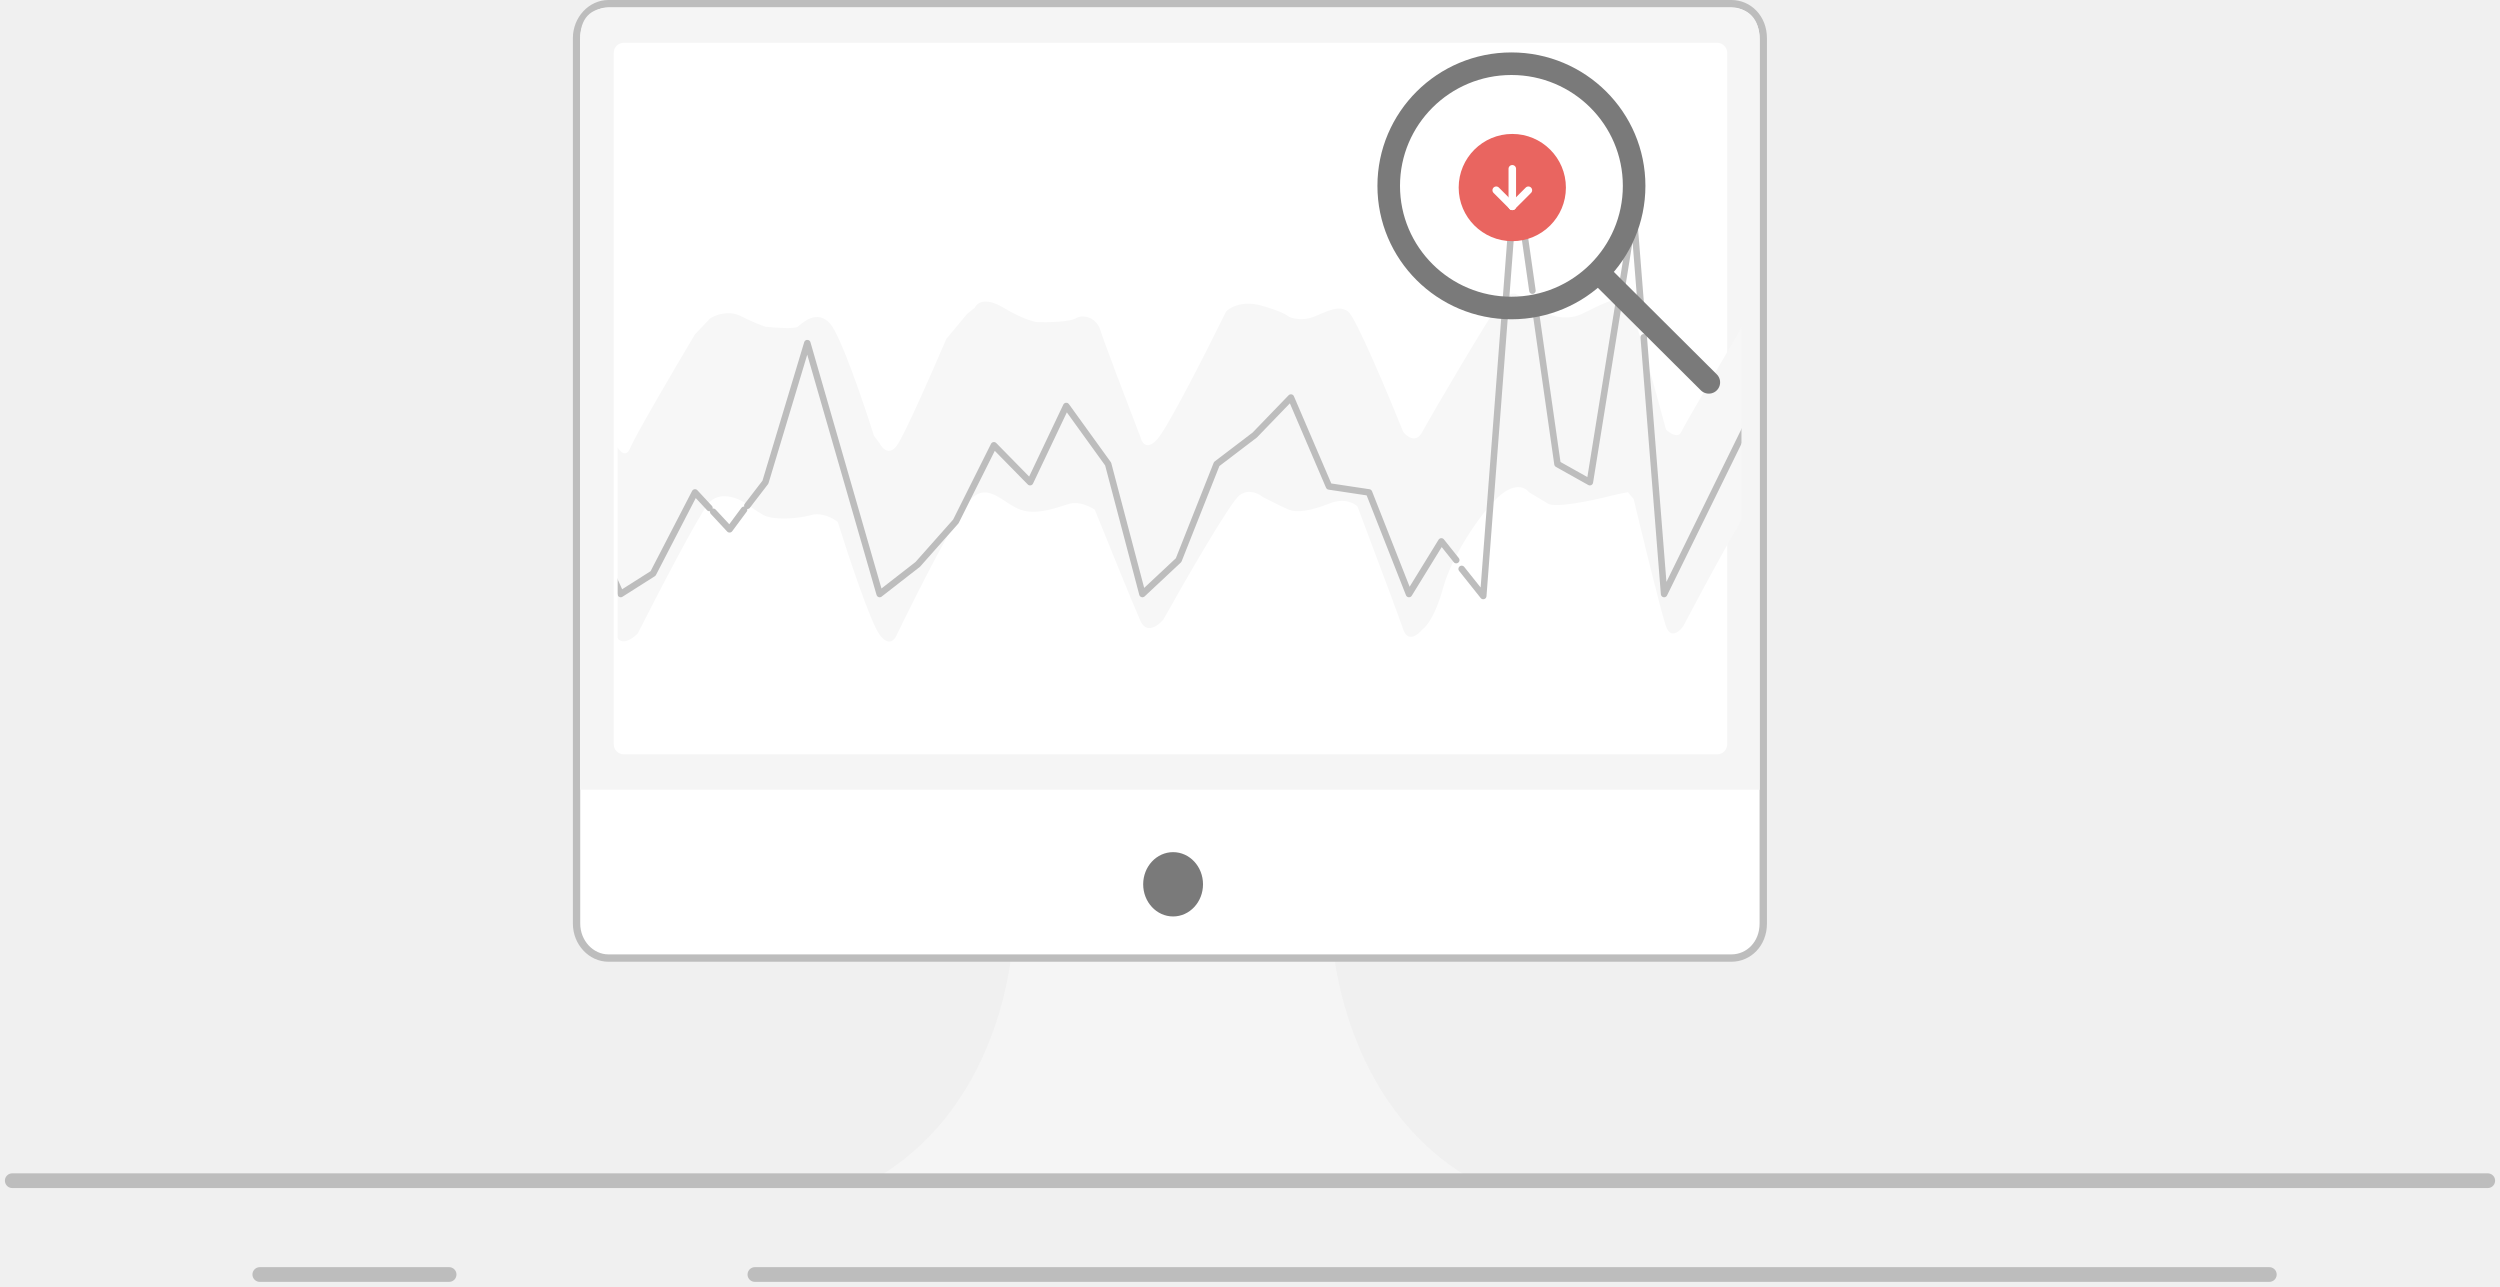
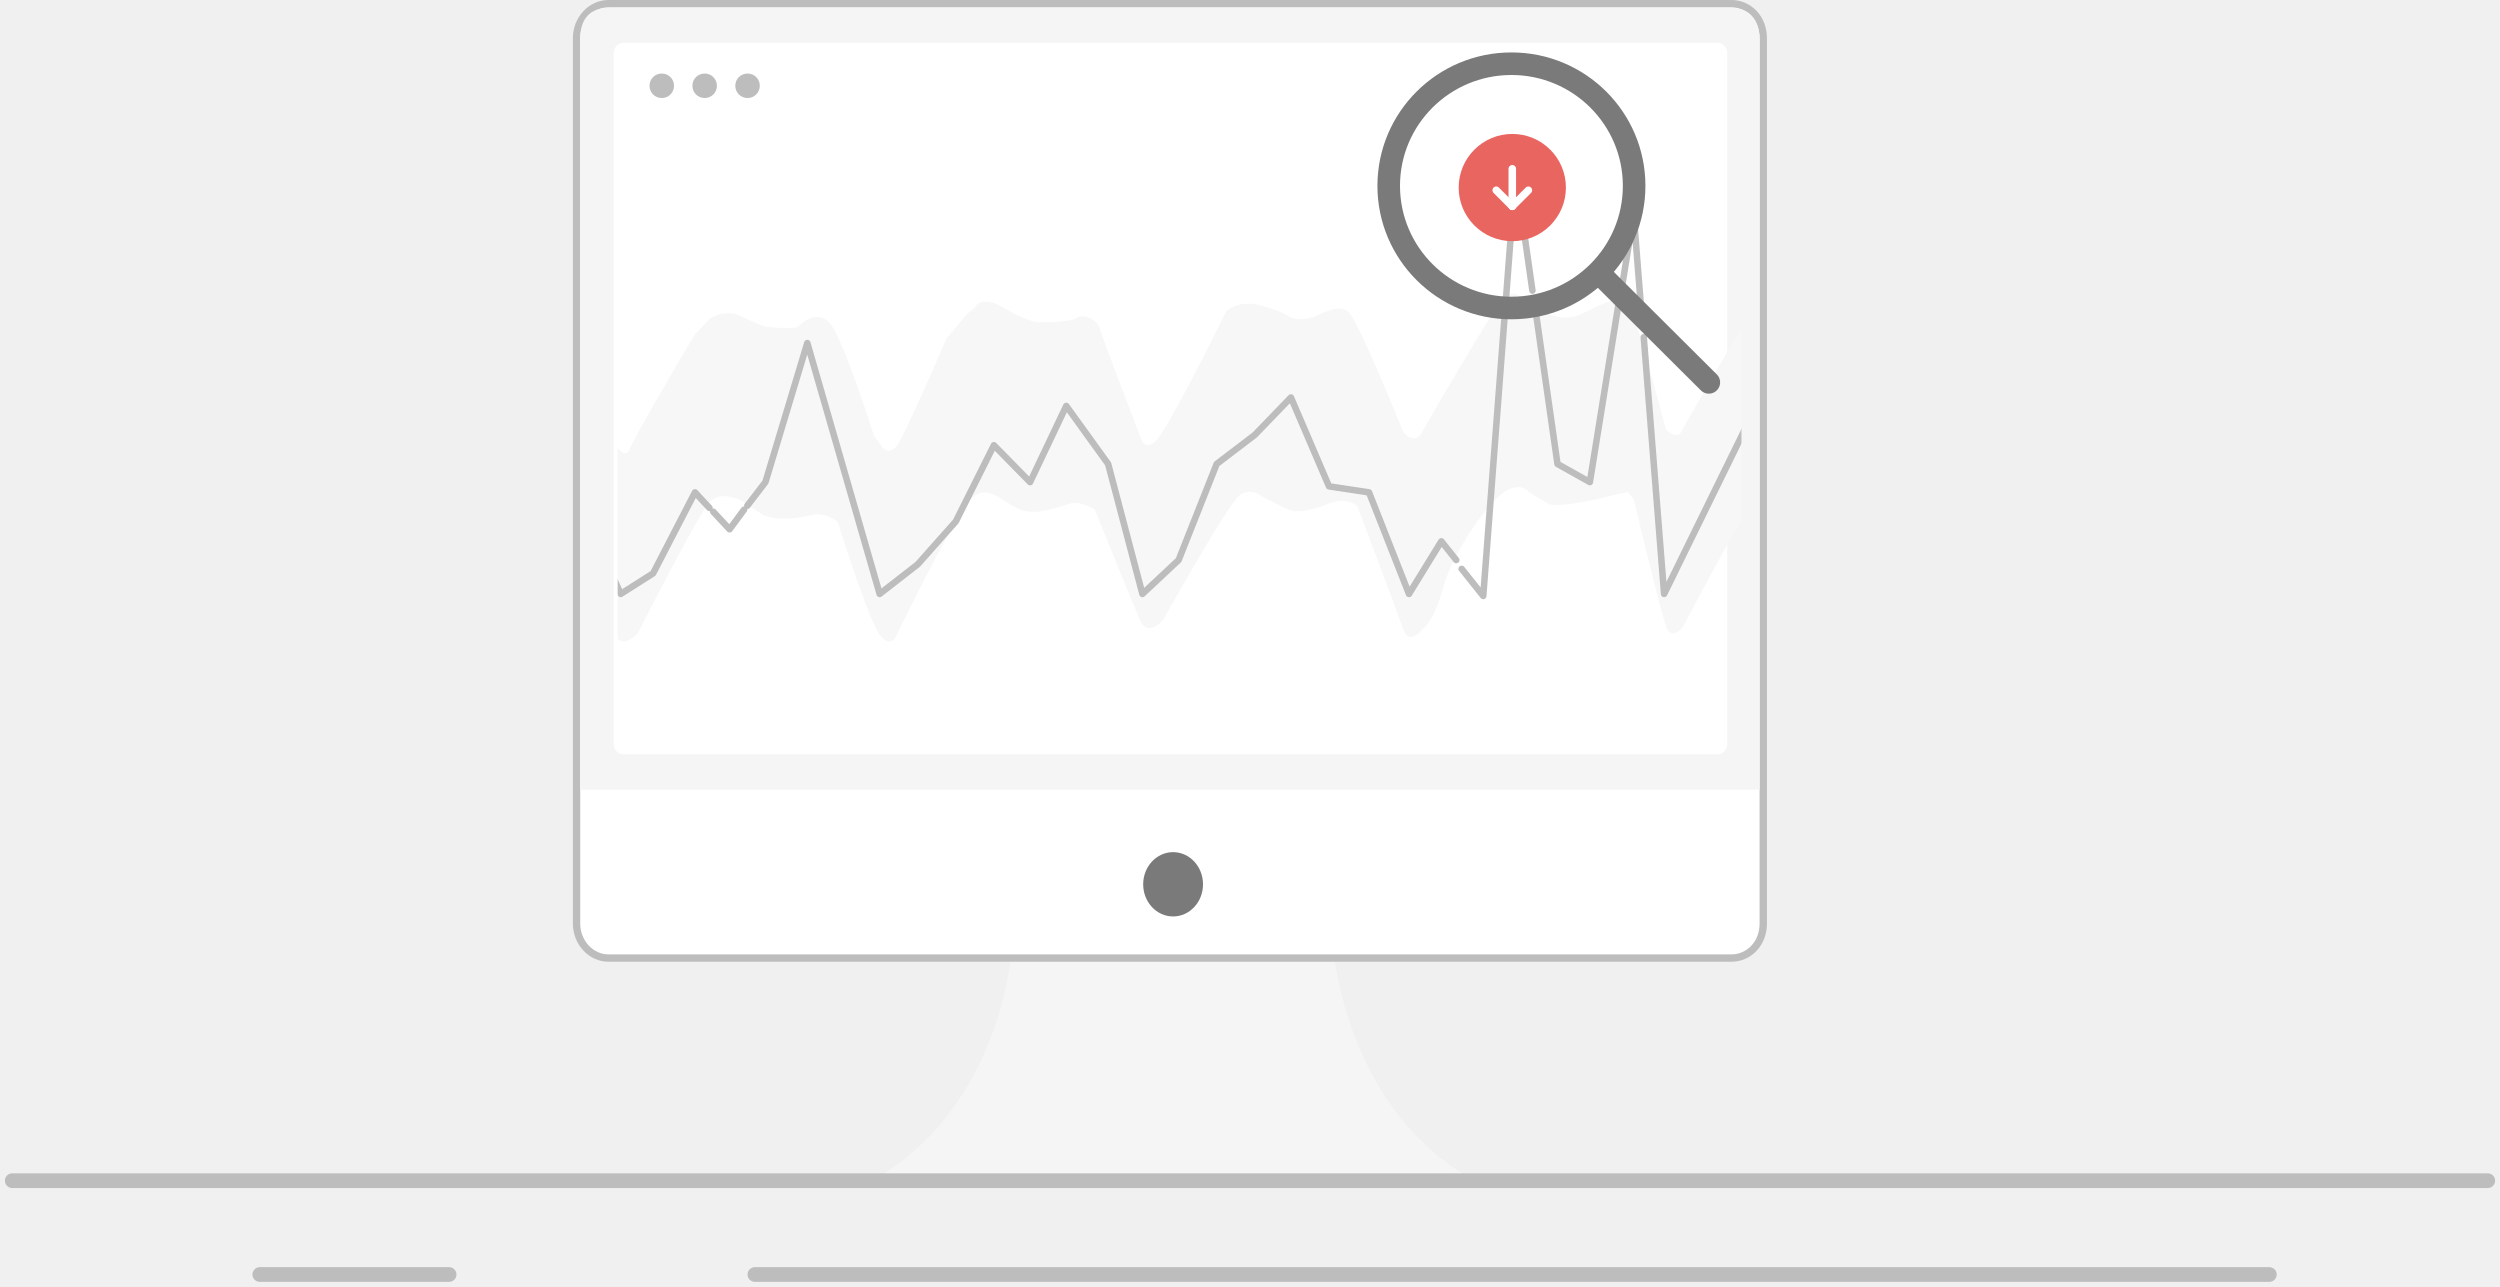
<svg xmlns="http://www.w3.org/2000/svg" width="204" height="105" viewBox="0 0 204 105" fill="none">
-   <path d="M119.67 95.977C111.782 96.178 102.391 95.977 95.724 95.875C89.056 96.078 79.666 96.178 71.778 95.977C79.572 91.233 82.202 82.453 82.671 76.6H108.683C109.246 82.453 111.875 91.233 119.67 95.977Z" fill="#F5F5F5" />
+   <path d="M119.67 95.975C111.782 96.177 102.391 95.975 95.724 95.873C89.056 96.076 79.666 96.177 71.778 95.975C79.572 91.231 82.202 82.451 82.671 76.598H108.683C109.246 82.451 111.875 91.231 119.67 95.975Z" fill="#F5F5F5" />
  <path d="M143.882 3.115V75.363C143.882 77.02 142.693 78.178 141.283 78.178H49.646C48.242 78.178 47.047 76.926 47.047 75.363V3.115C47.047 1.552 48.242 0.3 49.646 0.3H141.283C142.693 0.3 143.882 1.458 143.882 3.115Z" fill="white" stroke="#BDBDBD" stroke-width="0.6" />
-   <path d="M143.588 3.282V64.442H47.341V3.191C47.341 1.525 48.146 0.639 49.718 0.639H141.212C142.691 0.639 143.588 1.518 143.588 3.282Z" fill="#F5F5F5" />
+   <path d="M143.588 3.28V64.44H47.341V3.189C47.341 1.523 48.146 0.637 49.718 0.637H141.212C142.691 0.637 143.588 1.516 143.588 3.28Z" fill="#F5F5F5" />
  <rect x="50.081" y="3.492" width="90.859" height="58.062" rx="0.819" fill="white" />
-   <mask id="mask0_6366_4485" style="mask-type:alpha" maskUnits="userSpaceOnUse" x="50" y="4" width="93" height="55">
-     <rect x="50.401" y="4.279" width="91.703" height="54.449" rx="0.819" fill="white" />
+   <path d="M54 8C54.556 8 55 7.553 55 7C55 6.439 54.556 6 54 6C53.444 6 53 6.439 53 7C53 7.553 53.444 8 54 8Z" fill="#BDBDBD" />
+   <path d="M57.5 8C58.056 8 58.5 7.553 58.5 7C58.5 6.439 58.056 6 57.5 6C56.945 6 56.5 6.439 56.5 7C56.5 7.553 56.945 8 57.5 8Z" fill="#BDBDBD" />
+   <path d="M61 8C61.556 8 62 7.553 62 7C62 6.439 61.556 6 61 6C60.444 6 60 6.439 60 7C60 7.553 60.444 8 61 8Z" fill="#BDBDBD" />
+   <mask id="mask0_6840_5015" style="mask-type:alpha" maskUnits="userSpaceOnUse" x="50" y="4" width="93" height="55">
+     <rect x="50.401" y="4.277" width="91.703" height="54.449" rx="0.819" fill="white" />
  </mask>
-   <g mask="url(#mask0_6366_4485)">
-     <path d="M7.148 37.052C6.164 34.086 4.103 27.955 3.73 27.159L3.885 43.212C4.611 46.012 6.278 51.861 7.148 52.856C8.018 53.852 8.546 53.271 8.702 52.856C10.307 49.89 13.705 43.635 14.45 42.341C15.196 41.047 16.522 41.47 17.092 41.843C17.351 41.967 17.993 42.291 18.49 42.59C19.111 42.963 20.044 43.212 20.51 43.212C20.976 43.212 21.753 42.901 23.306 42.341C24.549 41.893 25.171 42.527 25.326 42.901C26.206 45.576 28.154 51.189 28.899 52.234C29.645 53.279 30.246 52.545 30.453 52.047C32.059 49.019 35.456 42.739 36.202 41.843C36.947 40.947 38.066 41.179 38.532 41.407C38.636 41.47 39.185 41.743 40.552 42.341C42.261 43.087 42.727 42.465 44.281 42.03C45.524 41.681 46.352 42.092 46.611 42.341L46.922 42.59C47.854 45.12 49.812 50.479 50.185 51.674C50.557 52.869 51.583 52.172 52.049 51.674C53.603 48.604 56.927 42.191 57.797 41.096C58.667 40.001 60.232 40.64 60.905 41.096C61.112 41.262 61.682 41.681 62.303 42.03C63.08 42.465 65.1 42.341 66.187 42.03C67.057 41.781 68 42.299 68.362 42.59C69.191 45.244 71.035 50.803 71.78 51.798C72.526 52.794 73.023 52.213 73.179 51.798C74.732 48.584 78.119 41.868 79.238 40.723C80.636 39.292 81.879 41.096 83.278 41.594C84.676 42.092 86.385 41.345 87.317 41.096C88.063 40.897 88.974 41.345 89.337 41.594C90.373 44.166 92.568 49.583 93.066 50.678C93.563 51.773 94.516 51.052 94.93 50.554C96.691 47.401 100.399 40.959 101.145 40.412C101.89 39.864 102.698 40.267 103.009 40.536C103.527 40.806 104.687 41.395 105.184 41.594C105.806 41.843 106.893 41.718 108.447 41.096C109.69 40.599 110.518 41.055 110.777 41.345C111.865 44.228 114.133 50.268 114.506 51.363C114.879 52.458 115.697 51.819 116.06 51.363C116.37 51.176 117.147 50.23 117.769 47.941C118.546 45.078 121.342 41.096 122.74 40.163C123.859 39.416 124.553 39.852 124.76 40.163L126.314 41.096C126.935 41.47 129.887 40.847 131.13 40.536C132.125 40.287 132.684 40.184 132.839 40.163L133.305 40.723C134.03 43.751 135.574 50.069 135.947 51.114C136.319 52.159 137.034 51.55 137.345 51.114C139.002 47.961 142.534 41.407 143.404 40.412C144.492 39.167 146.201 40.038 147.288 40.723C148.376 41.407 150.551 40.785 151.639 40.412C152.509 40.113 153.658 40.744 154.124 41.096C154.798 43.316 156.362 48.227 157.232 50.118C158.102 52.01 158.941 50.616 159.252 49.683C160.805 46.758 164.192 40.636 165.311 39.541C166.429 38.446 167.538 39.292 167.952 39.852L169.816 41.096V25.977C169.557 25.686 168.76 24.919 167.641 24.172C166.523 23.425 165.622 23.861 165.311 24.172L164.223 25.105C162.566 28.113 159.127 34.314 158.63 35.061C158.133 35.807 157.491 35.372 157.232 35.061C156.248 32.447 154.187 26.997 153.814 26.101C153.348 24.981 151.794 25.23 151.172 25.292C150.675 25.342 149.619 25.769 149.153 25.977C148.997 26.018 148.189 25.902 146.201 25.105C144.212 24.309 143.508 24.773 143.404 25.105L142.627 25.852C140.918 28.756 137.438 34.7 137.19 35.248C136.941 35.795 136.257 35.351 135.947 35.061C135.066 31.763 133.212 25.043 132.839 24.545C132.373 23.923 130.509 24.919 129.111 25.603C127.992 26.151 126.78 25.831 126.314 25.603C125.589 25.126 124.046 24.135 123.673 23.985C123.207 23.799 122.741 24.483 122.274 24.919C121.808 25.354 116.681 34.065 116.06 35.248C115.563 36.193 114.817 35.642 114.506 35.248C113.263 32.157 110.622 25.864 110 25.416C109.224 24.857 108.291 25.416 107.204 25.852C106.334 26.201 105.495 25.997 105.184 25.852C105.029 25.707 104.345 25.317 102.854 24.919C101.362 24.52 100.368 25.085 100.057 25.416C98.555 28.465 95.334 34.812 94.464 35.807C93.594 36.803 93.169 36.139 93.066 35.683C92.082 33.132 90.052 27.818 89.803 26.972C89.492 25.914 88.405 25.603 87.783 25.976C87.286 26.275 85.504 26.308 84.676 26.288C84.365 26.267 83.371 26.001 81.879 25.105C80.388 24.209 79.704 24.732 79.549 25.105L78.927 25.603L77.218 27.656C76.131 30.207 73.8 35.521 73.179 36.367C72.557 37.214 71.988 36.596 71.78 36.181L71.314 35.559C70.486 32.925 68.611 27.407 67.741 26.412C66.653 25.168 65.41 26.412 65.1 26.661C64.851 26.86 63.235 26.744 62.459 26.661C62.2 26.578 61.433 26.288 60.439 25.79C59.444 25.292 58.367 25.707 57.953 25.976L56.71 27.283C55.105 29.979 51.8 35.608 51.428 36.554C51.055 37.5 50.444 36.699 50.185 36.181C49.149 33.526 46.984 28.03 46.611 27.283C46.145 26.35 44.436 26.661 44.125 26.785C43.815 26.91 43.193 27.034 41.795 27.034C40.397 27.034 39.93 26.35 38.532 25.79C37.413 25.342 36.202 25.852 35.736 26.163C34.13 29.399 30.795 36.031 30.298 36.678C29.8 37.326 29.158 36.865 28.899 36.554C27.708 33.796 25.233 28.03 24.86 27.034C24.487 26.039 23.151 26.37 22.529 26.661L20.976 27.283C20.613 27.449 19.453 27.495 17.713 26.35C15.973 25.205 15.124 25.873 14.916 26.35L14.295 26.785L13.052 29.025C11.809 31.244 9.199 36.007 8.702 37.301C8.205 38.595 7.459 37.674 7.148 37.052Z" fill="#F7F7F7" />
-     <path d="M169.506 37.076L166.71 29.974L163.292 40.184H160.495L157.543 48.471L154.746 33.821H151.328L148.376 39.345L145.424 38.803L142.473 34.857L135.792 48.471L134.129 27.525M5.085 27.852L7.304 48.471L10.256 36.337L13.674 37.027L16.782 40.776L20.2 41.072L22.841 39.345L25.793 38.309L28.745 48.471L32.007 40.184L35.27 40.776L38.377 36.731L41.485 36.337L44.126 40.776L47.544 41.614L50.651 48.471L53.292 46.794L56.711 40.184L57.891 41.454M60.983 41.269L62.459 39.345L65.877 28L71.781 48.471L74.888 46.054L77.996 42.551L81.103 36.337L84.055 39.345L87.007 33.13L90.425 37.865L93.222 48.471L96.174 45.708L99.281 37.865L102.388 35.498L105.34 32.44L108.447 39.691L111.71 40.184L114.973 48.471L117.614 44.179L118.829 45.704M125.17 24.416L127.091 37.865L129.732 39.345L132.162 24.252" stroke="#BDBDBD" stroke-width="0.532" stroke-linecap="round" stroke-linejoin="round" />
-     <path d="M132.373 23.298L133.306 17.504L133.98 25.998" stroke="#BDBDBD" stroke-width="0.532" stroke-linecap="round" stroke-linejoin="round" />
-     <path d="M119.272 46.424L121.032 48.633L123.673 14.105L125.046 23.718" stroke="#BDBDBD" stroke-width="0.532" stroke-linecap="round" stroke-linejoin="round" />
-     <path d="M58.201 41.761L59.532 43.193L60.714 41.598" stroke="#BDBDBD" stroke-width="0.532" stroke-linecap="round" stroke-linejoin="round" />
+   <g mask="url(#mask0_6840_5015)">
+     <path d="M7.148 37.05C6.164 34.084 4.103 27.953 3.73 27.157L3.885 43.21C4.611 46.01 6.278 51.859 7.148 52.854C8.018 53.85 8.546 53.269 8.702 52.854C10.307 49.888 13.705 43.633 14.45 42.339C15.196 41.045 16.522 41.468 17.092 41.841C17.351 41.965 17.993 42.289 18.49 42.588C19.111 42.961 20.044 43.21 20.51 43.21C20.976 43.21 21.753 42.899 23.306 42.339C24.549 41.891 25.171 42.525 25.326 42.899C26.206 45.574 28.154 51.187 28.899 52.232C29.645 53.277 30.246 52.543 30.453 52.045C32.059 49.017 35.456 42.737 36.202 41.841C36.947 40.945 38.066 41.177 38.532 41.406C38.636 41.468 39.185 41.741 40.552 42.339C42.261 43.085 42.727 42.463 44.281 42.028C45.524 41.679 46.352 42.09 46.611 42.339L46.922 42.588C47.854 45.118 49.812 50.477 50.185 51.672C50.557 52.867 51.583 52.17 52.049 51.672C53.603 48.602 56.927 42.189 57.797 41.094C58.667 39.999 60.232 40.638 60.905 41.094C61.112 41.26 61.682 41.679 62.303 42.028C63.08 42.463 65.1 42.339 66.187 42.028C67.057 41.779 68 42.297 68.362 42.588C69.191 45.242 71.035 50.801 71.78 51.796C72.526 52.792 73.023 52.211 73.179 51.796C74.732 48.582 78.119 41.866 79.238 40.721C80.636 39.29 81.879 41.094 83.278 41.592C84.676 42.09 86.385 41.343 87.317 41.094C88.063 40.895 88.974 41.343 89.337 41.592C90.373 44.164 92.568 49.581 93.066 50.676C93.563 51.772 94.516 51.05 94.93 50.552C96.691 47.4 100.399 40.958 101.145 40.41C101.89 39.862 102.698 40.265 103.009 40.534C103.527 40.804 104.687 41.393 105.184 41.592C105.806 41.841 106.893 41.717 108.447 41.094C109.69 40.597 110.518 41.053 110.777 41.343C111.865 44.226 114.133 50.266 114.506 51.361C114.879 52.456 115.697 51.817 116.06 51.361C116.37 51.174 117.147 50.228 117.769 47.939C118.546 45.077 121.342 41.094 122.74 40.161C123.859 39.414 124.553 39.85 124.76 40.161L126.314 41.094C126.935 41.468 129.887 40.846 131.13 40.534C132.125 40.285 132.684 40.182 132.839 40.161L133.305 40.721C134.03 43.749 135.574 50.067 135.947 51.112C136.319 52.157 137.034 51.548 137.345 51.112C139.002 47.959 142.534 41.406 143.404 40.41C144.492 39.166 146.201 40.037 147.288 40.721C148.376 41.406 150.551 40.783 151.639 40.41C152.509 40.111 153.658 40.742 154.124 41.094C154.798 43.314 156.362 48.225 157.232 50.117C158.102 52.008 158.941 50.614 159.252 49.681C160.805 46.757 164.192 40.634 165.311 39.539C166.429 38.444 167.538 39.29 167.952 39.85L169.816 41.094V25.974C169.557 25.684 168.76 24.917 167.641 24.17C166.523 23.423 165.622 23.859 165.311 24.17L164.223 25.103C162.566 28.111 159.127 34.312 158.63 35.059C158.133 35.806 157.491 35.37 157.232 35.059C156.248 32.446 154.187 26.995 153.814 26.099C153.348 24.979 151.794 25.228 151.172 25.29C150.675 25.34 149.619 25.767 149.153 25.974C148.997 26.016 148.189 25.9 146.201 25.103C144.212 24.307 143.508 24.772 143.404 25.103L142.627 25.85C140.918 28.754 137.438 34.698 137.19 35.245C136.941 35.793 136.257 35.349 135.947 35.059C135.066 31.761 133.212 25.041 132.839 24.543C132.373 23.921 130.509 24.917 129.111 25.601C127.992 26.149 126.78 25.829 126.314 25.601C125.589 25.124 124.046 24.133 123.673 23.983C123.207 23.797 122.741 24.481 122.274 24.917C121.808 25.352 116.681 34.063 116.06 35.245C115.563 36.191 114.817 35.64 114.506 35.245C113.263 32.155 110.622 25.863 110 25.415C109.224 24.855 108.291 25.415 107.204 25.85C106.334 26.198 105.495 25.995 105.184 25.85C105.029 25.705 104.345 25.315 102.854 24.917C101.362 24.518 100.368 25.083 100.057 25.415C98.555 28.463 95.334 34.81 94.464 35.806C93.594 36.801 93.169 36.137 93.066 35.681C92.082 33.13 90.052 27.816 89.803 26.97C89.492 25.912 88.405 25.601 87.783 25.974C87.286 26.273 85.504 26.306 84.676 26.286C84.365 26.265 83.371 25.999 81.879 25.103C80.388 24.207 79.704 24.73 79.549 25.103L78.927 25.601L77.218 27.654C76.131 30.206 73.8 35.519 73.179 36.365C72.557 37.212 71.988 36.594 71.78 36.179L71.314 35.557C70.486 32.923 68.611 27.406 67.741 26.41C66.653 25.166 65.41 26.41 65.1 26.659C64.851 26.858 63.235 26.742 62.459 26.659C62.2 26.576 61.433 26.286 60.439 25.788C59.444 25.29 58.367 25.705 57.953 25.974L56.71 27.281C55.105 29.977 51.8 35.606 51.428 36.552C51.055 37.498 50.444 36.697 50.185 36.179C49.149 33.524 46.984 28.028 46.611 27.281C46.145 26.348 44.436 26.659 44.125 26.783C43.815 26.908 43.193 27.032 41.795 27.032C40.397 27.032 39.93 26.348 38.532 25.788C37.413 25.34 36.202 25.85 35.736 26.161C34.13 29.397 30.795 36.029 30.298 36.677C29.8 37.324 29.158 36.863 28.899 36.552C27.708 33.794 25.233 28.028 24.86 27.032C24.487 26.037 23.151 26.369 22.529 26.659L20.976 27.281C20.613 27.447 19.453 27.493 17.713 26.348C15.973 25.203 15.124 25.871 14.916 26.348L14.295 26.783L13.052 29.023C11.809 31.243 9.199 36.005 8.702 37.299C8.205 38.593 7.459 37.672 7.148 37.05Z" fill="#F7F7F7" />
+     <path d="M169.506 37.071L166.71 29.968L163.292 40.178H160.495L157.543 48.465L154.746 33.815H151.328L148.376 39.339L145.424 38.797L142.473 34.851L135.792 48.465L134.129 27.519M5.085 27.846L7.304 48.465L10.256 36.331L13.674 37.021L16.782 40.77L20.2 41.066L22.841 39.339L25.793 38.304L28.745 48.465L32.007 40.178L35.27 40.77L38.377 36.725L41.485 36.331L44.126 40.77L47.544 41.608L50.651 48.465L53.292 46.788L56.711 40.178L57.891 41.448M60.983 41.263L62.459 39.339L65.877 27.995L71.781 48.465L74.888 46.048L77.996 42.546L81.103 36.331L84.055 39.339L87.007 33.124L90.425 37.86L93.222 48.465L96.174 45.702L99.281 37.86L102.388 35.492L105.34 32.434L108.447 39.685L111.71 40.178L114.973 48.465L117.614 44.173L118.829 45.698M125.17 24.41L127.091 37.86L129.732 39.339L132.162 24.246" stroke="#BDBDBD" stroke-width="0.532" stroke-linecap="round" stroke-linejoin="round" />
+     <path d="M132.373 23.294L133.306 17.5L133.98 25.994" stroke="#BDBDBD" stroke-width="0.532" stroke-linecap="round" stroke-linejoin="round" />
+     <path d="M119.272 46.42L121.032 48.629L123.673 14.102L125.046 23.714" stroke="#BDBDBD" stroke-width="0.532" stroke-linecap="round" stroke-linejoin="round" />
+     <path d="M58.201 41.757L59.532 43.189L60.714 41.594" stroke="#BDBDBD" stroke-width="0.532" stroke-linecap="round" stroke-linejoin="round" />
  </g>
  <path d="M95.724 74.783C97.073 74.783 98.166 73.608 98.166 72.159C98.166 70.71 97.073 69.535 95.724 69.535C94.376 69.535 93.283 70.71 93.283 72.159C93.283 73.608 94.376 74.783 95.724 74.783Z" fill="#7A7A7A" />
  <path d="M1 96.344H203" stroke="#BDBDBD" stroke-width="1.201" stroke-miterlimit="10" stroke-linecap="round" stroke-linejoin="round" />
  <path d="M61.6 104H185.177" stroke="#BDBDBD" stroke-width="1.201" stroke-miterlimit="10" stroke-linecap="round" stroke-linejoin="round" />
  <path d="M21.2 104H36.647" stroke="#BDBDBD" stroke-width="1.201" stroke-miterlimit="10" stroke-linecap="round" stroke-linejoin="round" />
-   <g clip-path="url(#clip0_6366_4485)">
+   <g clip-path="url(#clip0_6840_5015)">
    <path d="M123.332 25.133C128.862 25.133 133.345 20.67 133.345 15.166C133.345 9.661 128.862 5.199 123.332 5.199C117.802 5.199 113.319 9.661 113.319 15.166C113.319 20.67 117.802 25.133 123.332 25.133Z" stroke="#7A7A7A" stroke-width="1.842" stroke-linecap="round" stroke-linejoin="round" />
    <path d="M123.403 19.68C125.819 19.68 127.778 17.721 127.778 15.305C127.778 12.888 125.819 10.93 123.403 10.93C120.987 10.93 119.028 12.888 119.028 15.305C119.028 17.721 120.987 19.68 123.403 19.68Z" fill="#E96560" />
-     <g clip-path="url(#clip1_6366_4485)">
+     <g clip-path="url(#clip1_6840_5015)">
      <path d="M123.403 16.836V13.773" stroke="white" stroke-width="0.614" stroke-linecap="round" stroke-linejoin="round" />
      <path d="M123.403 16.836L124.716 15.523" stroke="white" stroke-width="0.614" stroke-linecap="round" stroke-linejoin="round" />
      <path d="M123.403 16.836L122.091 15.523" stroke="white" stroke-width="0.614" stroke-linecap="round" stroke-linejoin="round" />
    </g>
-     <path d="M139.44 31.2L130.733 22.533" stroke="#7A7A7A" stroke-width="1.842" stroke-linecap="round" stroke-linejoin="round" />
+     <path d="M139.44 31.202L130.733 22.535" stroke="#7A7A7A" stroke-width="1.842" stroke-linecap="round" stroke-linejoin="round" />
  </g>
  <defs>
-     <clipPath id="clip0_6366_4485">
+     <clipPath id="clip0_6840_5015">
      <rect width="34.828" height="34.667" fill="white" transform="translate(108.966 0.867188)" />
    </clipPath>
-     <clipPath id="clip1_6366_4485">
+     <clipPath id="clip1_6840_5015">
      <rect width="5.25" height="5.25" fill="white" transform="translate(120.778 17.9297) rotate(-90)" />
    </clipPath>
  </defs>
</svg>
